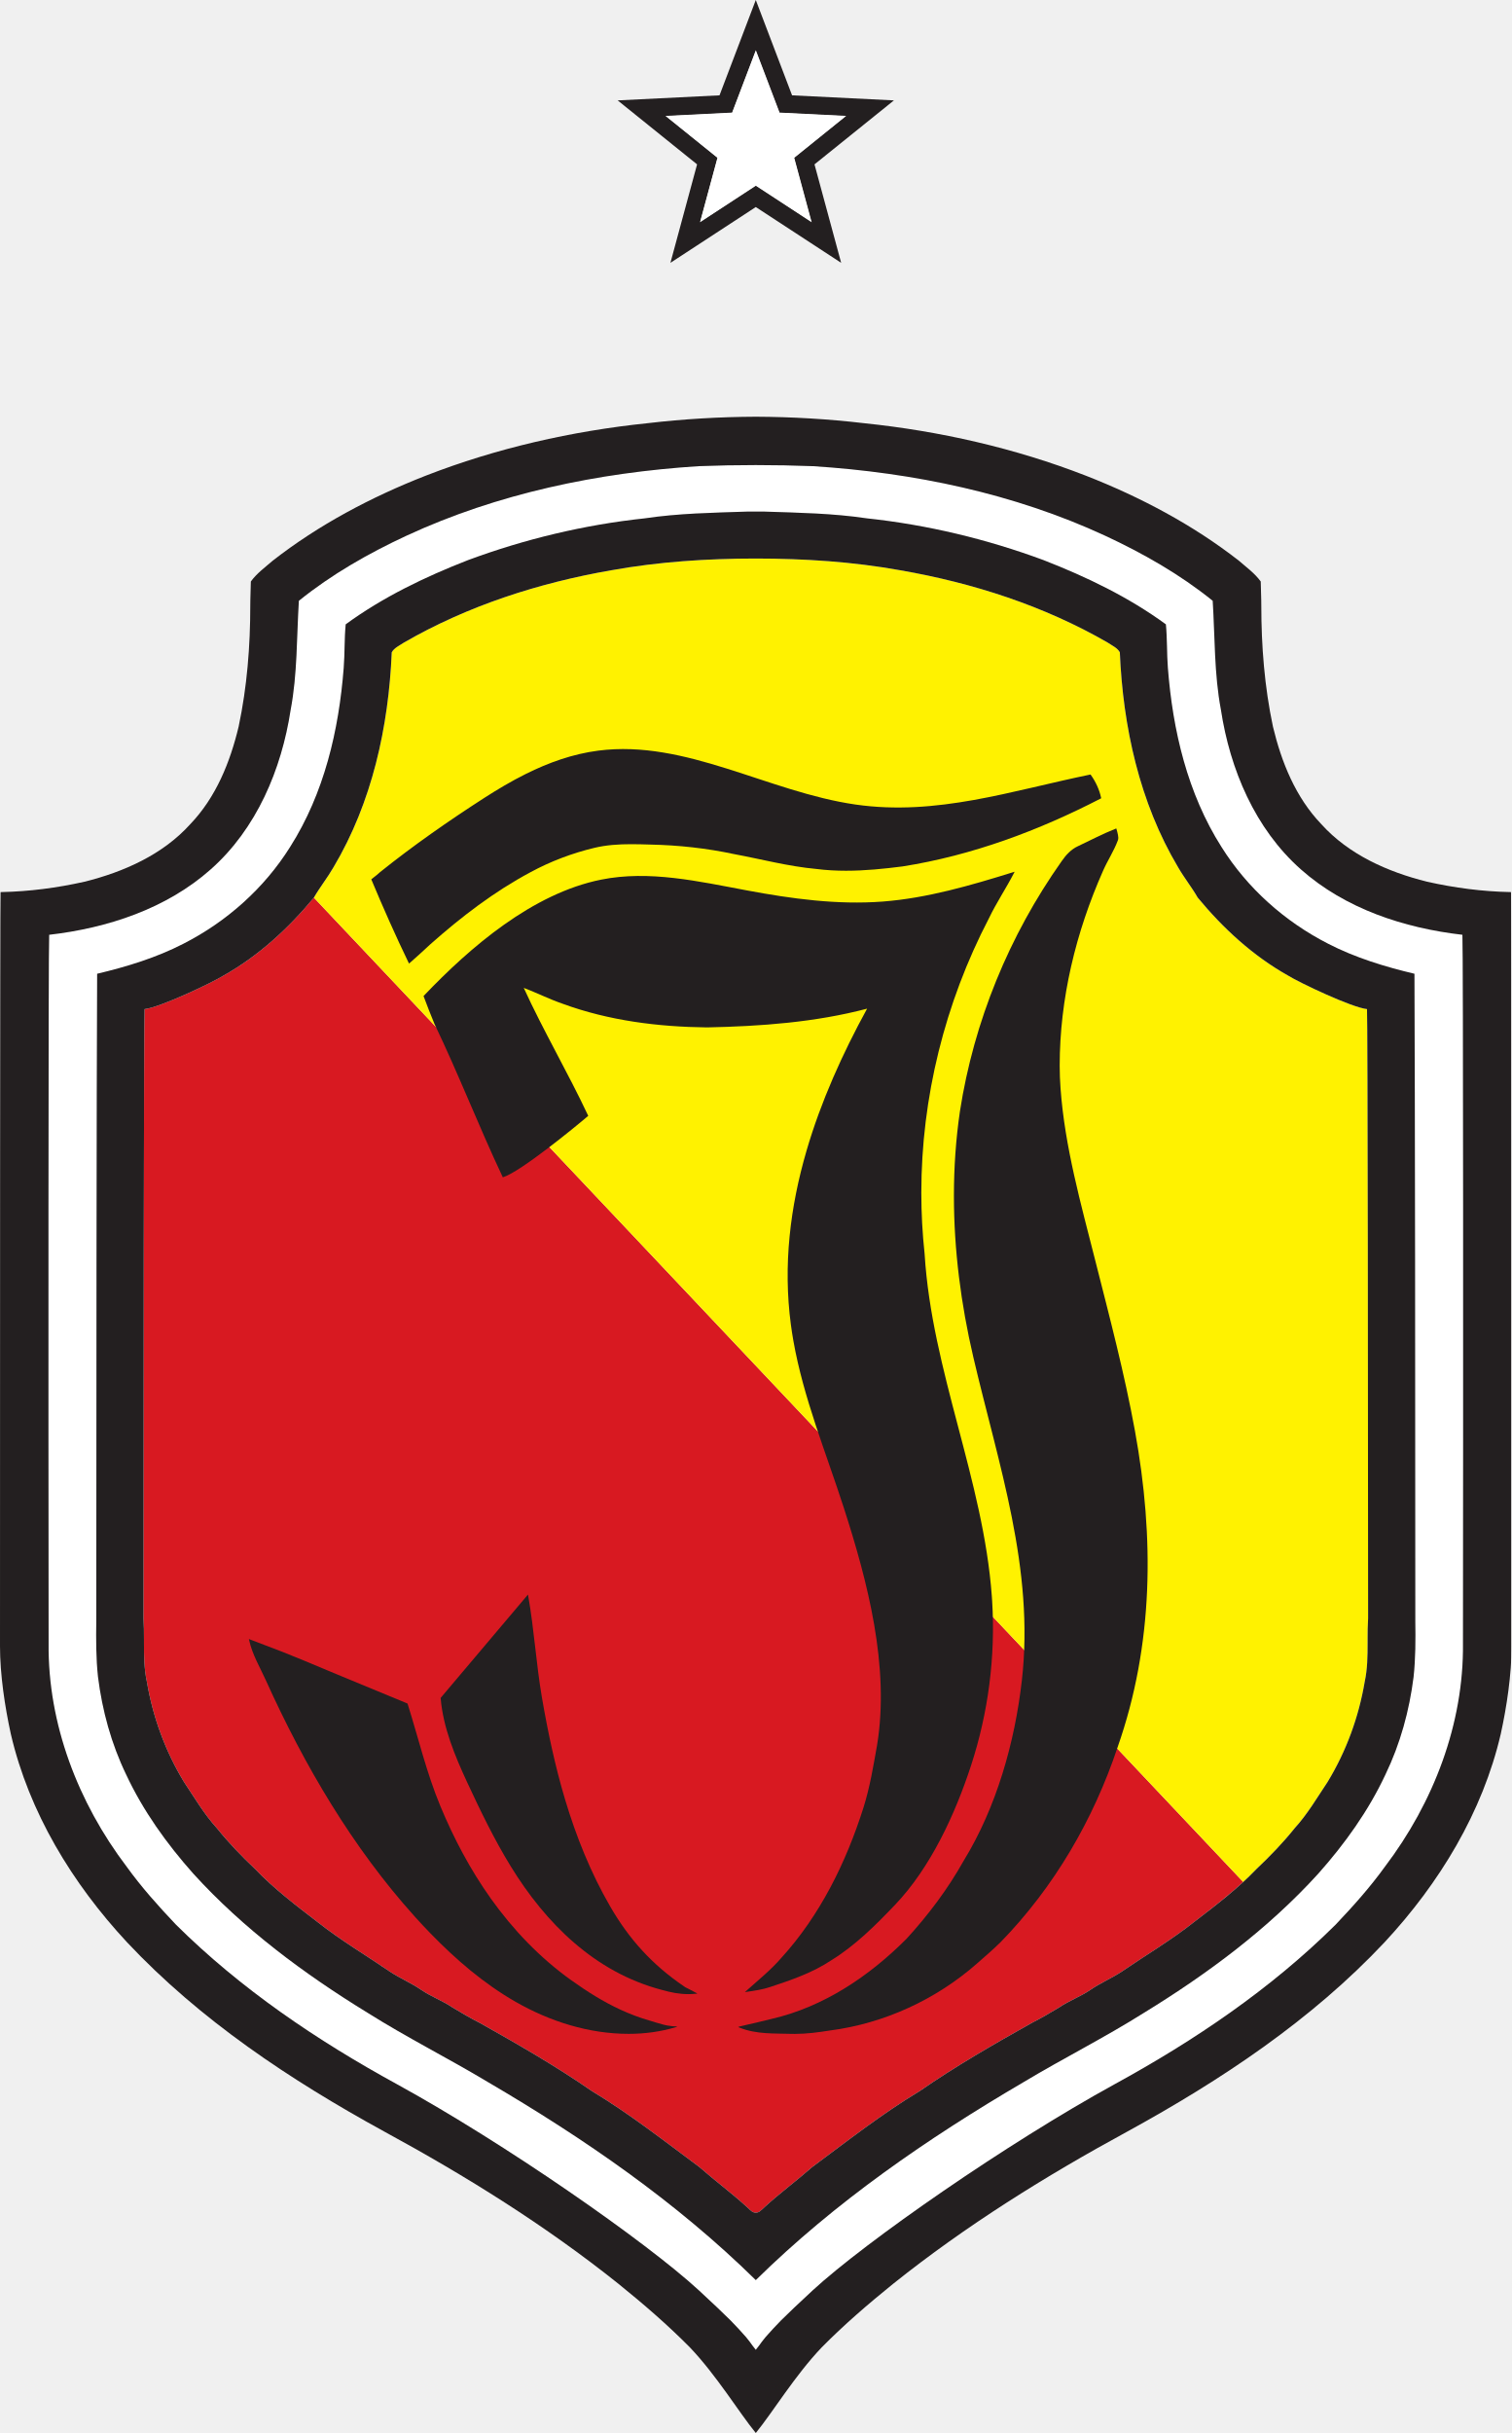
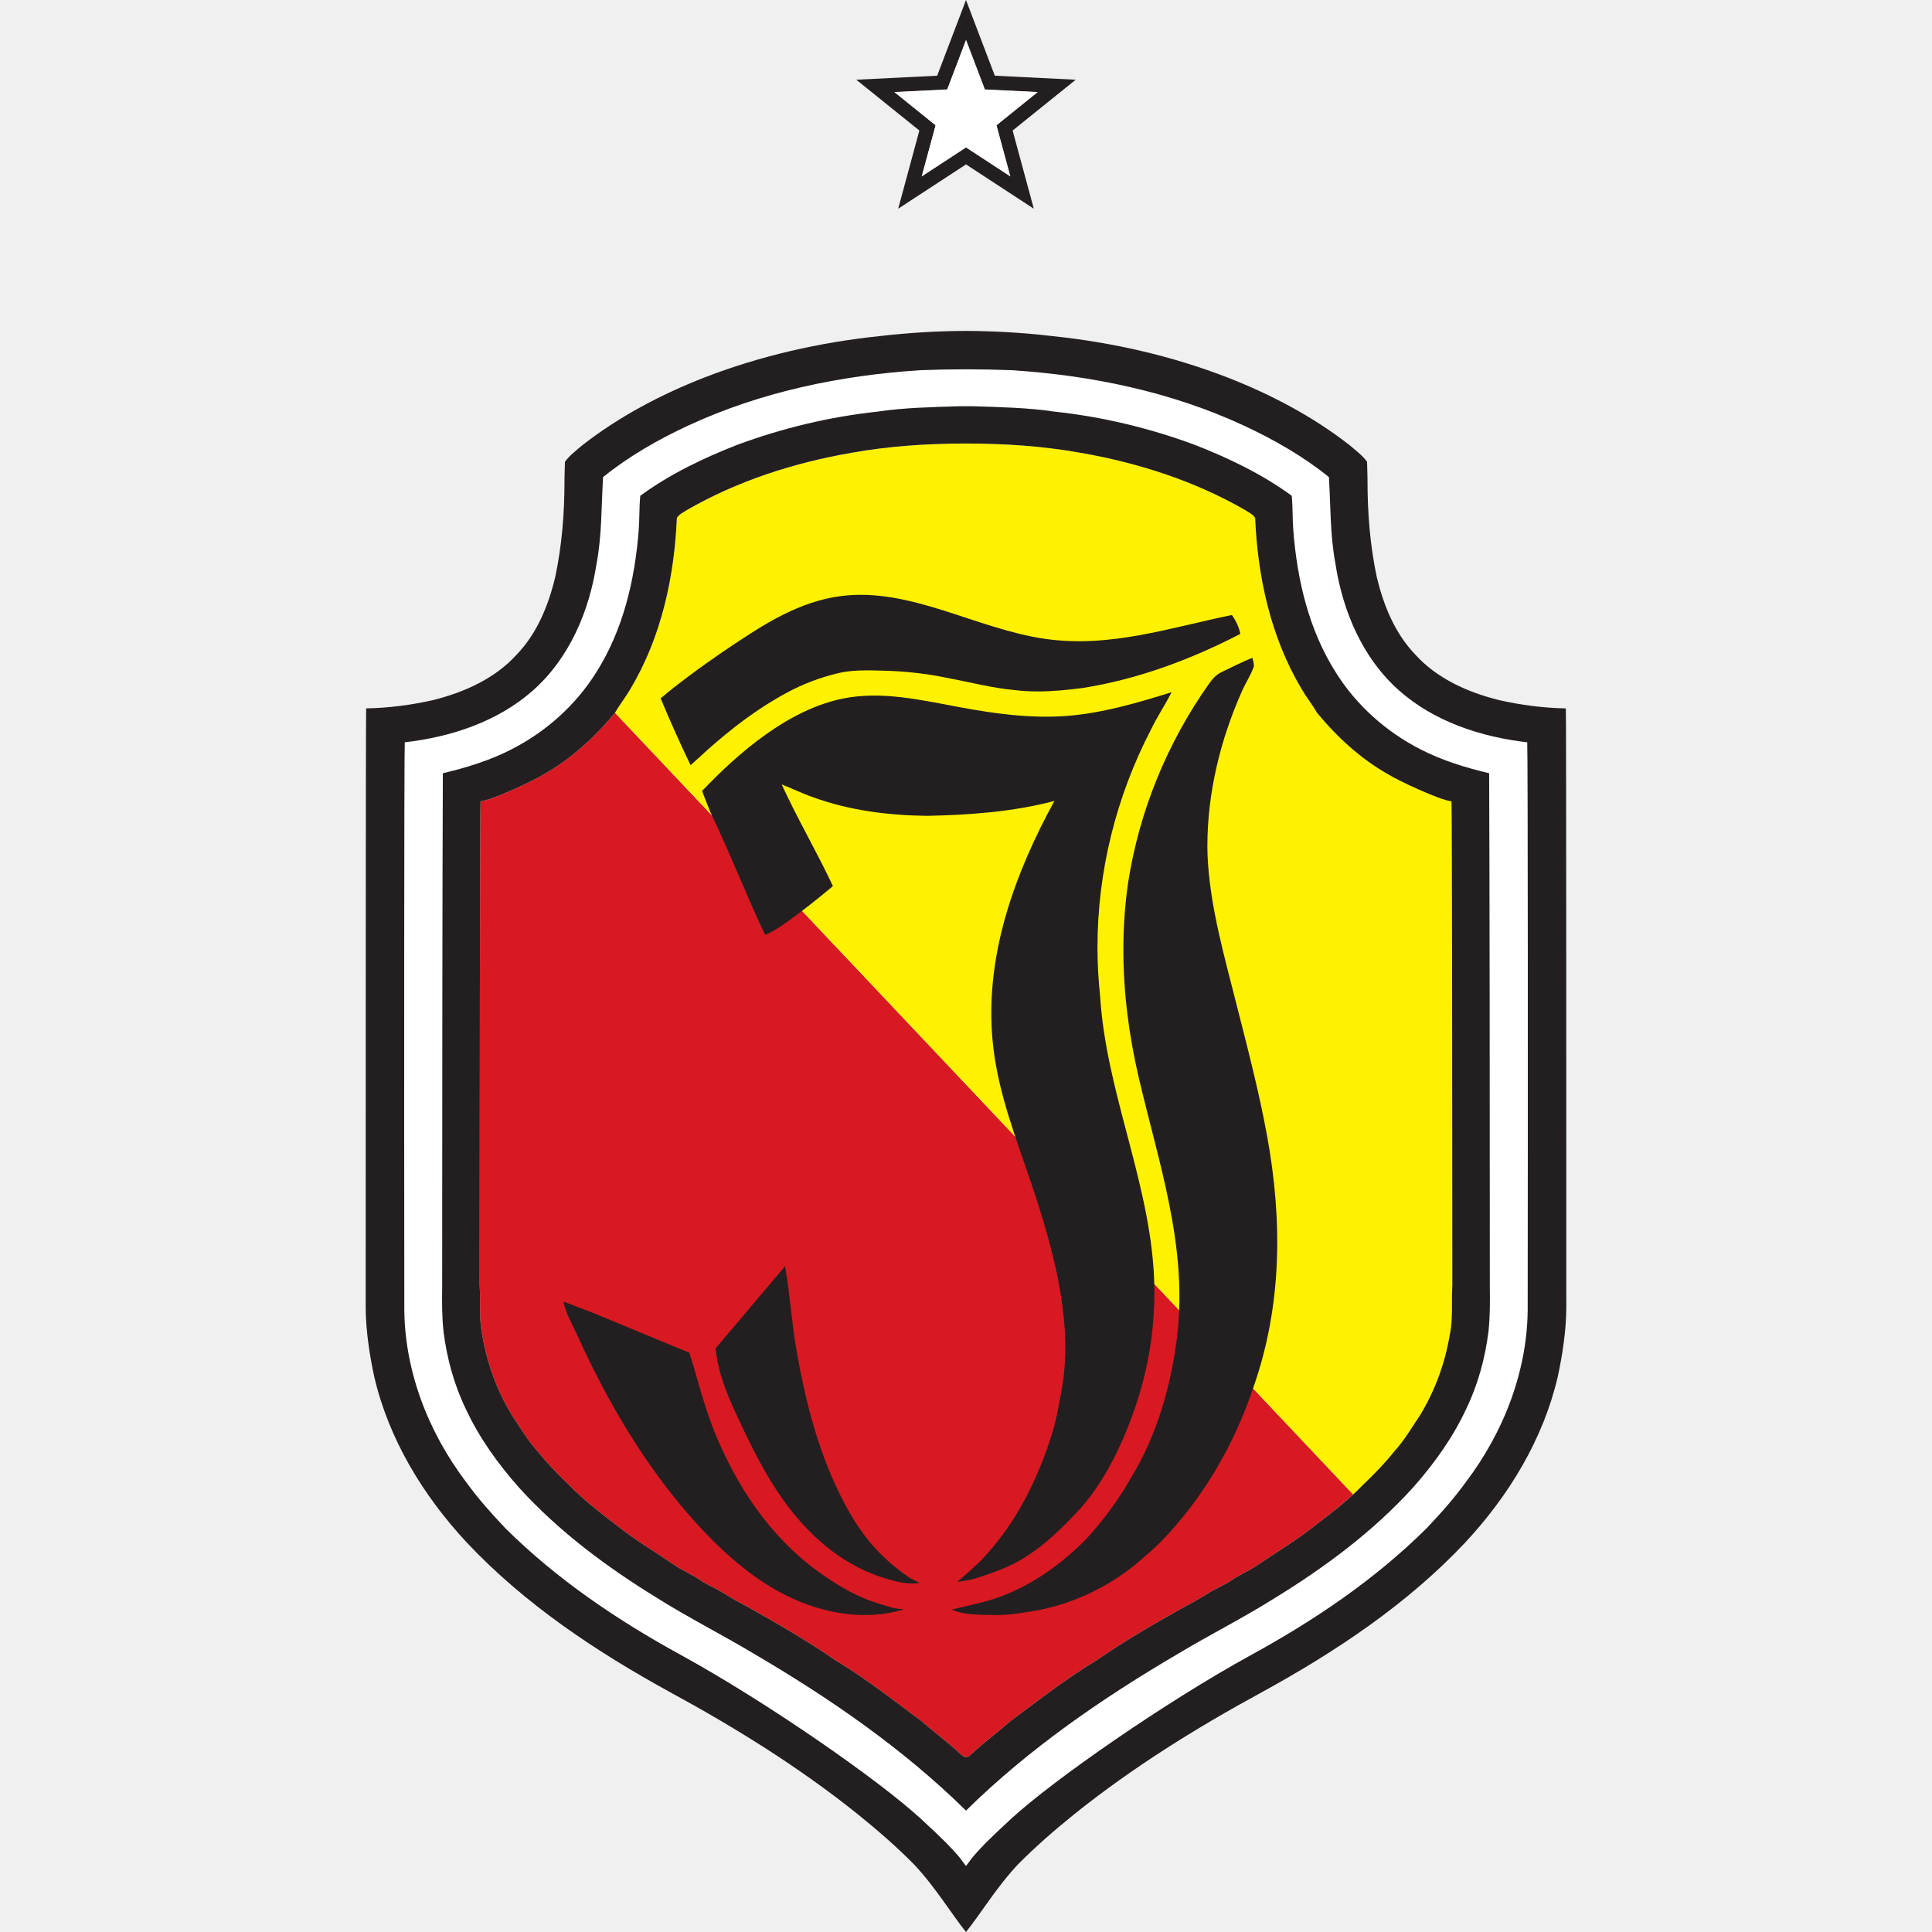
- <svg xmlns="http://www.w3.org/2000/svg" width="435" height="700" viewBox="0 0 435 700" fill="none">
-   <g clip-path="url(#clip0_37_142)">
-     <mask id="mask0_37_142" style="mask-type:luminance" maskUnits="userSpaceOnUse" x="-218" y="-74" width="871" height="871">
-       <path d="M-217.467 -73.771H652.468V796.321H-217.467V-73.771Z" fill="white" />
-     </mask>
-     <g mask="url(#mask0_37_142)">
-       <path d="M406.801 482.435C405.576 492.198 402.963 501.718 398.717 510.512C393.818 521.002 387.039 530.441 379.364 539.074C364.911 554.969 347.518 567.878 329.227 579.092C317.958 586.194 306.037 592.164 294.605 599.021C266.947 615.224 240.35 633.523 217.5 656.007C194.651 633.523 168.054 615.224 140.396 599.021C128.964 592.164 117.043 586.194 105.774 579.092C87.483 567.878 70.09 554.969 55.636 539.074C47.961 530.441 41.183 521.002 36.284 510.512C32.038 501.718 29.425 492.198 28.2 482.435C27.628 477.11 27.628 471.705 27.71 466.378C27.71 407.481 27.798 311.614 27.955 280.162C36.447 278.145 44.939 275.563 52.779 271.529C65.272 265.155 76.051 255.554 83.481 243.693C93.28 228.283 97.526 210.13 98.915 192.137C99.241 187.942 99.078 183.827 99.486 179.631C110.183 171.805 122.268 165.996 134.681 161.155C151.012 155.103 168.16 150.989 185.552 149.133C195.269 147.681 205.068 147.519 214.867 147.196C215.306 147.193 216.402 147.191 217.5 147.191C218.599 147.191 219.695 147.193 220.134 147.196C229.933 147.519 239.732 147.681 249.449 149.133C266.841 150.989 283.989 155.103 300.32 161.155C312.733 165.996 324.818 171.805 335.515 179.631C335.923 183.827 335.76 187.942 336.087 192.137C337.474 210.13 341.72 228.283 351.52 243.693C358.95 255.554 369.729 265.155 382.222 271.529C390.062 275.563 398.553 278.145 407.046 280.162C407.203 311.614 407.291 407.481 407.291 466.378C407.373 471.705 407.373 477.11 406.801 482.435ZM420.85 268.948C404.028 267.011 387.126 261.443 374.387 250.148C361.159 238.449 353.973 221.344 351.36 204.24C349.4 193.912 349.645 183.343 348.992 172.854C339.602 165.269 328.987 159.218 318.045 154.135C291.751 141.952 262.926 135.982 234.02 134.126C228.516 133.913 223.008 133.807 217.5 133.808C211.992 133.807 206.485 133.913 200.981 134.126C172.075 135.982 143.25 141.952 116.956 154.135C106.014 159.218 95.399 165.269 86.009 172.854C85.356 183.343 85.6 193.912 83.641 204.24C81.028 221.344 73.842 238.449 60.614 250.148C47.875 261.443 30.973 267.011 14.151 268.948C13.906 271.771 13.906 407.722 13.988 472.833C13.743 495.989 22.48 518.662 36.444 537.058C40.69 542.947 45.589 548.433 50.652 553.76C69.269 572.235 91.235 587.082 114.262 599.667C145.128 616.611 185.712 644.769 201.226 659.05C205.358 662.875 208.219 665.606 210.266 667.636C211.777 669.186 213.254 670.765 214.674 672.389C215.048 672.817 215.402 673.262 215.736 673.722C216.256 674.442 216.706 675.103 217.5 676.064C218.295 675.103 218.745 674.442 219.265 673.722C219.599 673.262 219.953 672.817 220.327 672.389C221.747 670.765 223.223 669.186 224.735 667.636C226.782 665.606 229.643 662.875 233.775 659.05C249.289 644.769 289.873 616.611 320.739 599.667C343.766 587.082 365.732 572.235 384.349 553.76C389.412 548.433 394.311 542.947 398.557 537.058C412.521 518.662 421.258 495.989 421.013 472.833C421.095 407.722 421.095 271.771 420.85 268.948Z" fill="white" />
-     </g>
-     <mask id="mask1_37_142" style="mask-type:luminance" maskUnits="userSpaceOnUse" x="-218" y="-74" width="871" height="871">
-       <path d="M-217.468 -73.771H652.467V796.321H-217.468V-73.771Z" fill="white" />
-     </mask>
-     <g mask="url(#mask1_37_142)">
-       <path d="M64.391 280.64C61.039 282.741 46.004 289.868 41.604 290.326C41.402 292.434 41.288 412.077 41.288 465.57C41.423 467.617 41.432 469.663 41.433 471.701L41.432 472.64C41.432 476.406 41.464 480.147 42.263 483.848L42.264 483.852L42.265 483.856C43.976 493.999 47.561 503.821 52.938 512.675C55.961 517.198 58.733 521.947 62.389 525.96L62.392 525.964L62.396 525.968C65.819 530.237 69.487 534.022 73.403 537.73L73.406 537.733L73.409 537.737C78.785 543.371 85.146 548.207 91.352 552.967L91.355 552.97C97.955 558.201 105.217 562.477 112.164 567.241C115.083 569.165 118.352 570.536 121.312 572.567C124.14 574.485 127.322 575.615 130.204 577.564C132.734 579.096 135.343 580.627 138.031 581.994L138.034 581.995L138.038 581.998C148.978 588.129 159.922 594.424 170.298 601.608C181.171 608.152 191.137 615.98 201.26 623.483L201.266 623.487L201.272 623.492C205.755 627.438 210.574 630.989 214.91 634.951C215.385 635.387 215.853 635.87 216.346 636.23C216.682 636.473 217.085 636.603 217.499 636.603C217.914 636.603 218.317 636.473 218.652 636.23C219.146 635.87 219.614 635.387 220.088 634.951C224.425 630.989 229.244 627.438 233.727 623.492L233.732 623.487L233.739 623.483C243.861 615.98 253.827 608.152 264.701 601.608C275.077 594.424 286.021 588.129 296.961 581.998L296.964 581.995L296.968 581.994C299.656 580.627 302.265 579.096 304.795 577.564C307.677 575.615 310.859 574.485 313.687 572.567C316.647 570.536 319.916 569.165 322.835 567.241C329.782 562.477 337.045 558.201 343.644 552.97L343.647 552.967C348.44 549.291 353.314 545.558 357.767 541.458L90.321 258.252C83.044 267.058 74.457 274.979 64.391 280.64Z" fill="#D81921" />
-     </g>
-     <mask id="mask2_37_142" style="mask-type:luminance" maskUnits="userSpaceOnUse" x="-218" y="-74" width="871" height="871">
-       <path d="M-217.467 -73.772H652.468V796.321H-217.467V-73.772Z" fill="white" />
-     </mask>
-     <g mask="url(#mask2_37_142)">
-       <path d="M393.396 290.326C388.997 289.868 373.961 282.741 370.609 280.64C360.543 274.979 351.956 267.057 344.679 258.252L344.669 258.24L344.661 258.226C342.957 255.259 340.753 252.516 339.028 249.515L339.027 249.515L339.027 249.513C327.912 230.856 323.171 209.064 322.266 187.68C321.574 186.405 320.082 185.761 318.761 184.872C300.494 174.316 280.019 167.707 259.134 164.079L259.166 163.898L259.132 164.079C245.418 161.6 231.471 160.704 217.501 160.693C203.53 160.704 189.584 161.6 175.869 164.079L175.835 163.898L175.868 164.079C154.982 167.707 134.508 174.316 116.24 184.872C114.919 185.761 113.428 186.405 112.735 187.68C111.83 209.064 107.089 230.856 95.975 249.513L95.973 249.515V249.515C94.248 252.516 92.044 255.259 90.34 258.226L90.332 258.24L90.322 258.252L357.768 541.458C359.08 540.25 360.367 539.019 361.591 537.737L361.594 537.733L361.598 537.73C365.513 534.022 369.181 530.237 372.603 525.968L372.608 525.963L372.611 525.96C376.267 521.947 379.039 517.198 382.062 512.675C387.439 503.821 391.024 493.999 392.735 483.856L392.736 483.851L392.737 483.848C393.536 480.147 393.568 476.406 393.568 472.64L393.567 471.701C393.568 469.662 393.577 467.617 393.712 465.569C393.712 412.077 393.598 292.434 393.396 290.326Z" fill="#FFF200" />
-     </g>
-     <mask id="mask3_37_142" style="mask-type:luminance" maskUnits="userSpaceOnUse" x="-218" y="-74" width="871" height="871">
-       <path d="M-217.468 -73.771H652.467V796.321H-217.468V-73.771Z" fill="white" />
-     </mask>
-     <g mask="url(#mask3_37_142)">
-       <path d="M151.312 222.678C147.184 224.734 143.2 227.097 139.344 229.58C129.057 236.205 118.936 243.253 109.393 250.905C108.754 251.536 108.269 251.856 106.957 252.909L106.849 252.996L106.902 253.123C110.169 260.952 113.927 269.426 117.603 277.014L117.701 277.216L117.883 277.083C120.037 275.162 121.907 273.514 123.86 271.664C132.672 263.845 142.214 256.512 152.647 250.956C158.43 247.816 164.621 245.483 170.975 243.953C174.492 243.098 178.087 242.883 181.691 242.883C183.493 242.883 185.296 242.936 187.095 242.99C195.167 243.151 203.322 244.038 211.235 245.73C219.062 247.18 226.903 249.279 234.933 250.009C237.775 250.37 240.625 250.521 243.474 250.521C248.917 250.521 254.354 249.97 259.721 249.281C279.752 246.131 298.96 238.942 316.773 229.737L316.899 229.672L316.87 229.536C316.375 227.168 315.303 224.886 313.901 222.931L313.83 222.833L313.71 222.857C291.195 227.478 269.555 234.842 246.182 231.473C221.062 227.853 197.389 212.735 172.214 215.961C164.842 216.906 157.895 219.4 151.312 222.678Z" fill="#231F20" />
-     </g>
-     <mask id="mask4_37_142" style="mask-type:luminance" maskUnits="userSpaceOnUse" x="-218" y="-74" width="871" height="871">
-       <path d="M-217.468 -73.772H652.467V796.321H-217.468V-73.772Z" fill="white" />
-     </mask>
-     <g mask="url(#mask4_37_142)">
-       <path d="M310.239 243.446C308.234 244.355 306.743 245.997 305.51 247.785C290.389 269.186 280.252 293.902 276.246 319.749C275.068 327.812 274.516 335.94 274.516 344.073C274.516 359.649 276.543 375.24 280.087 390.411C287.313 421.352 297.752 451.315 294.064 483.518C292.023 501.338 286.781 519.91 277.329 535.353C272.765 543.487 267.14 550.979 260.862 557.827C250.183 568.54 237.065 577.392 222.087 580.85C219.085 581.572 217.855 581.906 212.831 583.036L212.412 583.208L212.833 583.378C217.702 585.335 222.872 585.004 227.924 585.167C228.198 585.172 228.471 585.175 228.744 585.175C232.152 585.175 235.489 584.72 238.817 584.197C254.451 582.173 269.343 575.301 281.128 564.949C283.414 562.934 285.784 560.915 287.915 558.808C303.371 542.972 314.654 523.504 321.602 502.744C332.002 473.154 332.203 442.401 326.627 411.751C323.616 395.2 319.31 378.919 315.178 362.616C311.077 346.435 306.422 329.92 305.204 313.223C305.04 311.028 304.957 308.827 304.954 306.626C304.954 287.372 309.602 268.194 317.432 250.545C318.728 247.578 320.526 244.914 321.681 241.82C321.784 241.554 321.825 241.287 321.825 241.026C321.82 240.159 321.246 238.352 321.246 238.352L321.028 238.438C317.341 239.896 313.826 241.754 310.239 243.446Z" fill="#231F20" />
-     </g>
-     <mask id="mask5_37_142" style="mask-type:luminance" maskUnits="userSpaceOnUse" x="-218" y="-74" width="871" height="871">
-       <path d="M-217.467 -73.772H652.468V796.321H-217.467V-73.772Z" fill="white" />
-     </mask>
-     <g mask="url(#mask5_37_142)">
-       <path d="M232.099 331.082C227.38 347.254 225.324 364.041 227.593 381.08C227.801 382.643 228.042 384.2 228.315 385.752C231.215 402.198 237.651 417.792 242.793 433.694C249.694 455.034 256.1 479.587 252.403 502.091C251.342 508.062 250.362 514.105 248.49 520.059C243.515 535.773 236.012 551.078 224.765 563.4C221.839 566.773 218.252 569.673 214.819 572.743L214.361 573.152L214.971 573.062C217.175 572.74 219.471 572.417 221.618 571.685C227.741 569.667 233.879 567.566 239.219 563.996C246.182 559.705 251.988 553.886 257.55 548.065C267.83 537.309 274.906 521.855 279.448 507.946C284.414 492.739 286.503 476.613 285.52 460.661C285.491 460.182 285.459 459.704 285.423 459.226C282.973 425.741 268.177 394.469 266.088 360.832L266.083 360.745C265.45 354.901 265.134 349.028 265.135 343.15C265.135 315.83 271.911 288.536 284.603 264.185C286.717 259.763 289.492 255.65 291.786 251.2L291.988 250.808L291.563 250.94C279.423 254.72 266.762 258.423 254.019 259.388C240.938 260.379 227.812 258.583 214.981 256.187C201.084 253.593 186.82 250.289 172.963 253.087C153.273 257.061 135.378 272.419 121.964 286.491L121.886 286.574L121.925 286.68C122.906 289.345 123.968 292.01 125.034 294.603C131.971 309.036 137.769 324.043 144.631 338.573L144.702 338.722L144.859 338.671C149.912 337.027 165.491 324.282 169.175 321.127L169.282 321.036L169.222 320.91C163.405 308.534 156.399 296.641 150.722 284.22C154.47 285.646 158.099 287.48 161.969 288.808C175.223 293.657 189.37 295.434 203.434 295.596C218.897 295.275 234.527 294.154 249.533 290.201C242.422 303.192 236.236 316.901 232.099 331.082Z" fill="#231F20" />
-     </g>
-     <mask id="mask6_37_142" style="mask-type:luminance" maskUnits="userSpaceOnUse" x="-218" y="-74" width="871" height="871">
-       <path d="M-217.468 -73.771H652.467V796.322H-217.468V-73.771Z" fill="white" />
-     </mask>
-     <g mask="url(#mask6_37_142)">
-       <path d="M197.438 571.868C197.186 571.748 197.303 571.81 196.749 571.431C187.674 565.241 181.078 557.975 175.6 548.511C169.998 538.834 165.808 528.403 162.613 517.726C159.733 508.095 157.648 498.25 155.948 488.354C154.282 478.653 153.727 468.84 152.007 459.166L151.937 458.774L151.679 459.079L139.267 473.764L137.716 475.6L126.856 488.449L126.807 488.507L126.813 488.583C127.515 497.019 130.914 505.202 134.454 512.818C138.275 521.039 142.227 529.222 146.98 536.964C157.036 553.343 171.176 567.438 190.399 572.495C193.057 573.263 195.521 573.73 198.068 573.73C198.738 573.73 199.414 573.698 200.101 573.63L200.706 573.571L200.172 573.284C198.292 572.275 197.696 571.99 197.438 571.868Z" fill="#231F20" />
-     </g>
-     <mask id="mask7_37_142" style="mask-type:luminance" maskUnits="userSpaceOnUse" x="-218" y="-74" width="871" height="871">
-       <path d="M-217.467 -73.771H652.468V796.321H-217.467V-73.771Z" fill="white" />
-     </mask>
-     <g mask="url(#mask7_37_142)">
-       <path d="M393.567 472.64C393.567 476.406 393.536 480.147 392.737 483.848L392.736 483.852L392.735 483.856C391.023 493.999 387.439 503.821 382.062 512.675C379.039 517.199 376.267 521.948 372.611 525.96L372.607 525.964L372.603 525.969C369.18 530.237 365.513 534.022 361.597 537.731L361.594 537.734L361.591 537.737C356.215 543.371 349.854 548.207 343.647 552.968L343.645 552.97C337.045 558.202 329.782 562.477 322.836 567.241C319.917 569.165 316.648 570.536 313.688 572.567C310.859 574.485 307.678 575.615 304.796 577.564H304.796C302.266 579.096 299.657 580.627 296.969 581.994L296.965 581.996L296.962 581.998C286.022 588.129 275.078 594.424 264.702 601.608C253.828 608.152 243.862 615.981 233.739 623.483L233.733 623.487L233.727 623.493C229.245 627.438 224.426 630.989 220.089 634.951C219.615 635.387 219.147 635.87 218.653 636.23C218.318 636.473 217.914 636.604 217.5 636.604C217.086 636.604 216.682 636.473 216.347 636.23C215.854 635.87 215.386 635.387 214.911 634.951C210.574 630.989 205.756 627.438 201.273 623.493L201.267 623.487L201.261 623.483C191.138 615.981 181.172 608.152 170.299 601.608C159.922 594.424 148.979 588.129 138.039 581.998L138.035 581.996L138.032 581.994C135.343 580.627 132.734 579.096 130.205 577.564C127.323 575.615 124.141 574.485 121.313 572.567C118.353 570.536 115.084 569.165 112.165 567.241C105.218 562.477 97.955 558.202 91.356 552.97L91.353 552.968C85.147 548.207 78.785 543.371 73.41 537.737L73.407 537.734L73.403 537.731C69.487 534.022 65.82 530.237 62.397 525.969L62.393 525.964L62.39 525.96C58.734 521.948 55.962 517.199 52.938 512.675C47.562 503.821 43.977 493.999 42.266 483.856L42.265 483.852L42.264 483.848C41.465 480.147 41.433 476.406 41.433 472.64L41.433 471.701C41.433 469.663 41.424 467.618 41.289 465.569C41.289 412.077 41.403 292.435 41.605 290.327C46.004 289.869 61.04 282.741 64.392 280.64C74.458 274.979 83.046 267.058 90.322 258.252L90.332 258.24L90.34 258.227C92.044 255.259 94.248 252.516 95.973 249.516L95.973 249.515L95.974 249.513C107.089 230.856 111.83 209.064 112.735 187.681C113.427 186.405 114.919 185.761 116.24 184.872C134.507 174.317 154.981 167.707 175.867 164.08L175.835 163.898L175.869 164.079C189.583 161.6 203.53 160.704 217.5 160.693C231.471 160.704 245.417 161.6 259.132 164.079L259.166 163.898L259.133 164.08C280.019 167.707 300.493 174.317 318.761 184.872C320.082 185.761 321.573 186.405 322.265 187.681C323.171 209.064 327.912 230.856 339.026 249.513L339.027 249.515L339.028 249.516C340.753 252.516 342.957 255.259 344.661 258.227L344.669 258.24L344.679 258.252C351.955 267.058 360.542 274.979 370.609 280.64C373.96 282.741 388.996 289.869 393.396 290.327C393.598 292.435 393.712 412.077 393.712 465.569C393.576 467.618 393.567 469.663 393.567 471.701L393.567 472.64ZM407.046 280.162C398.553 278.145 390.061 275.563 382.222 271.529C369.729 265.155 358.95 255.554 351.52 243.693C341.72 228.283 337.474 210.129 336.086 192.137C335.76 187.942 335.922 183.827 335.514 179.63C324.818 171.805 312.732 165.995 300.32 161.155C283.989 155.103 266.841 150.988 249.449 149.132C239.732 147.681 229.933 147.519 220.134 147.196C219.695 147.193 218.598 147.191 217.5 147.191C216.402 147.191 215.306 147.193 214.866 147.196C205.068 147.519 195.269 147.681 185.552 149.132C168.159 150.988 151.012 155.103 134.68 161.155C122.268 165.995 110.183 171.805 99.486 179.63C99.078 183.827 99.241 187.942 98.914 192.137C97.526 210.129 93.28 228.283 83.481 243.693C76.05 255.554 65.271 265.155 52.779 271.529C44.939 275.563 36.447 278.145 27.955 280.162C27.797 311.614 27.709 407.48 27.709 466.378C27.628 471.704 27.628 477.11 28.2 482.434C29.425 492.197 32.038 501.718 36.284 510.512C41.183 521.001 47.961 530.441 55.636 539.074C70.089 554.969 87.483 567.878 105.774 579.092C117.043 586.193 128.964 592.164 140.395 599.021C168.054 615.224 194.651 633.523 217.5 656.007C240.35 633.523 266.947 615.224 294.605 599.021C306.036 592.164 317.958 586.193 329.227 579.092C347.518 567.878 364.911 554.969 379.364 539.074C387.039 530.441 393.817 521.001 398.717 510.512C402.963 501.718 405.576 492.197 406.801 482.434C407.372 477.11 407.372 471.704 407.291 466.378C407.291 407.48 407.203 311.614 407.046 280.162Z" fill="#231F20" />
-     </g>
-     <mask id="mask8_37_142" style="mask-type:luminance" maskUnits="userSpaceOnUse" x="-218" y="-74" width="871" height="871">
-       <path d="M-217.467 -73.771H652.468V796.321H-217.467V-73.771Z" fill="white" />
-     </mask>
-     <g mask="url(#mask8_37_142)">
-       <path d="M421.013 472.833C421.258 495.989 412.521 518.662 398.557 537.058C394.311 542.946 389.412 548.433 384.349 553.759C365.732 572.235 343.766 587.082 320.739 599.667C289.873 616.611 249.289 644.769 233.775 659.05C229.642 662.875 226.782 665.606 224.735 667.636C223.223 669.186 221.746 670.765 220.327 672.389C219.953 672.817 219.599 673.262 219.265 673.722C218.745 674.441 218.295 675.103 217.5 676.064C216.706 675.103 216.255 674.441 215.736 673.722C215.402 673.262 215.048 672.817 214.673 672.389C213.254 670.765 211.777 669.186 210.266 667.636C208.219 665.606 205.358 662.875 201.226 659.05C185.712 644.769 145.128 616.611 114.262 599.667C91.234 587.082 69.269 572.235 50.652 553.759C45.589 548.433 40.69 542.946 36.443 537.058C22.48 518.662 13.742 495.989 13.988 472.833C13.906 407.722 13.906 271.771 14.151 268.947C30.972 267.011 47.875 261.443 60.614 250.148C73.842 238.449 81.028 221.344 83.641 204.24C85.6 193.912 85.356 183.343 86.008 172.854C95.399 165.269 106.014 159.218 116.956 154.135C143.25 141.952 172.075 135.982 200.981 134.126C206.489 133.914 211.996 133.806 217.5 133.808C223.008 133.807 228.516 133.913 234.02 134.126C262.926 135.982 291.751 141.952 318.045 154.135C328.986 159.218 339.602 165.269 348.992 172.854C349.645 183.343 349.4 193.912 351.36 204.24C353.973 221.344 361.159 238.449 374.387 250.148C387.126 261.443 404.028 267.011 420.85 268.947C421.095 271.771 421.095 407.722 421.013 472.833ZM434.837 256.833L434.825 256.663L434.654 256.66C426.585 256.499 418.596 255.452 410.687 253.68C399.358 250.862 388.127 245.871 380.243 237.116L380.241 237.114L380.239 237.112C372.842 229.402 368.768 219.269 366.322 209.039C363.898 197.605 362.974 185.871 362.974 174.193C362.974 173.693 362.979 172.693 362.812 167.334L362.805 167.293L362.78 167.259C361.041 164.888 358.659 163.187 356.546 161.339L356.543 161.336L356.539 161.332C343.293 150.992 328.17 142.995 312.478 136.858C292.129 128.945 270.475 124.02 248.658 121.76H248.657L248.655 121.759C238.338 120.549 227.925 119.94 217.5 119.895C207.075 119.94 196.663 120.549 186.345 121.759L186.344 121.76H186.343C164.526 124.02 142.871 128.945 122.522 136.858C106.83 142.995 91.708 150.992 78.462 161.332L78.457 161.336L78.454 161.339C76.341 163.187 73.959 164.888 72.221 167.259L72.196 167.293L72.189 167.334C72.022 172.693 72.027 173.693 72.027 174.193C72.027 185.871 71.103 197.605 68.679 209.039C66.233 219.269 62.159 229.402 54.762 237.112L54.759 237.114L54.758 237.116C46.874 245.871 35.642 250.862 24.314 253.68C16.405 255.452 8.416 256.499 0.347 256.66L0.175 256.663L0.164 256.833C0.017 259.06 0.001 405.06 0.001 473.641C0.001 481.728 1.391 491.017 3.108 498.852C8.344 521.404 20.773 541.843 36.55 558.806C57.557 581.177 83.541 598.452 110.497 613.223C134.089 626.047 157.026 640.323 178 657.096C185.181 662.901 192.116 668.866 198.559 675.394C206.213 683.428 212.623 694.01 217.5 699.999C222.378 694.01 228.788 683.428 236.442 675.394C242.885 668.866 249.82 662.901 257.001 657.096C277.975 640.323 300.911 626.047 324.504 613.223C351.46 598.452 377.444 581.177 398.451 558.806C414.227 541.843 426.657 521.404 431.893 498.852C433.61 491.017 435 481.728 435 473.641C435 405.06 434.984 259.06 434.837 256.833Z" fill="#231F20" />
-     </g>
-     <mask id="mask9_37_142" style="mask-type:luminance" maskUnits="userSpaceOnUse" x="-218" y="-74" width="871" height="871">
-       <path d="M-217.467 -73.771H652.467V796.322H-217.467V-73.771Z" fill="white" />
-     </mask>
-     <g mask="url(#mask9_37_142)">
-       <path d="M192.169 582.779C192.057 582.759 191.949 582.744 191.836 582.722C191.535 582.663 191.244 582.598 190.961 582.525C189.419 582.145 187.864 581.6 186.937 581.339C184.082 580.535 181.306 579.467 178.615 578.232C173.606 575.934 168.856 572.925 164.381 569.726C155.362 563.278 147.614 555.173 141.219 546.189C135.36 537.957 130.615 528.987 126.746 519.687C122.731 510.037 120.433 500.121 117.301 490.219L117.279 490.127L117.191 490.091C79.307 474.521 89.833 478.472 71.948 471.693L71.626 471.571L71.699 471.904C72.607 476.059 74.821 479.7 76.528 483.479C87.512 507.799 101.435 531.557 119.425 551.493C120.886 553.112 122.375 554.705 123.894 556.269C131.197 563.795 139.242 570.713 148.372 575.939C158.236 581.585 169.441 585.16 180.907 585.16C185.528 585.16 190.139 584.547 194.616 583.2C194.616 583.2 194.773 583.137 194.903 583.047C193.987 583.025 193.073 582.935 192.169 582.779Z" fill="#231F20" />
-     </g>
-     <mask id="mask10_37_142" style="mask-type:luminance" maskUnits="userSpaceOnUse" x="-218" y="-74" width="871" height="871">
-       <path d="M-217.467 -73.772H652.468V796.321H-217.467V-73.772Z" fill="white" />
-     </mask>
-     <g mask="url(#mask10_37_142)">
-       <path d="M217.499 53.329L233.438 63.745L228.46 45.364L243.289 33.42L224.274 32.479L217.499 14.681L210.727 32.479L191.711 33.42L206.539 45.364L201.56 63.745L217.499 53.329ZM242.068 75.62L217.499 59.568L192.933 75.62L200.605 47.292L177.749 28.885L207.059 27.429L217.499 0L227.941 27.429L257.251 28.885L234.394 47.292L242.068 75.62Z" fill="#231F20" />
-     </g>
-     <mask id="mask11_37_142" style="mask-type:luminance" maskUnits="userSpaceOnUse" x="-68" y="-34" width="571" height="570">
-       <path d="M-67.161 -33.893H502.163V535.998H-67.161V-33.893Z" fill="white" />
-     </mask>
-     <g mask="url(#mask11_37_142)">
-       <path d="M201.444 63.944L206.464 45.398L191.513 33.348L210.685 32.395L217.514 14.438L224.344 32.395L243.515 33.348L228.565 45.398L233.584 63.944L217.514 53.435L201.444 63.944Z" fill="white" />
-     </g>
+ <svg xmlns="http://www.w3.org/2000/svg" width="700" height="700" viewBox="0 0 700 700" fill="none">
+   <g clip-path="url(#clip0_85_47)">
+     <path d="M539.301 482.436C538.076 492.199 535.463 501.719 531.217 510.513C526.318 521.003 519.539 530.442 511.864 539.075C497.411 554.97 480.018 567.879 461.727 579.093C450.458 586.195 438.537 592.165 427.105 599.022C399.447 615.225 372.85 633.524 350 656.008C327.151 633.524 300.553 615.225 272.895 599.022C261.463 592.165 249.542 586.195 238.273 579.093C219.982 567.879 202.589 554.97 188.135 539.075C180.46 530.442 173.682 521.003 168.783 510.513C164.537 501.719 161.924 492.199 160.699 482.436C160.127 477.111 160.127 471.706 160.209 466.379C160.209 407.482 160.297 311.614 160.454 280.162C168.947 278.145 177.439 275.563 185.278 271.529C197.771 265.155 208.55 255.554 215.981 243.693C225.78 228.283 230.026 210.13 231.414 192.137C231.74 187.942 231.577 183.827 231.985 179.631C242.682 171.805 254.767 165.996 267.18 161.155C283.511 155.103 300.66 150.989 318.052 149.133C327.769 147.681 337.568 147.519 347.367 147.196C347.806 147.193 348.902 147.191 350 147.191C351.099 147.191 352.195 147.193 352.634 147.196C362.433 147.519 372.232 147.681 381.949 149.133C399.341 150.989 416.489 155.103 432.82 161.155C445.233 165.996 457.318 171.805 468.015 179.631C468.423 183.827 468.26 187.942 468.587 192.137C469.974 210.13 474.22 228.283 484.02 243.693C491.45 255.554 502.229 265.155 514.722 271.529C522.562 275.563 531.053 278.145 539.546 280.162C539.703 311.614 539.791 407.482 539.791 466.379C539.873 471.706 539.873 477.111 539.301 482.436ZM553.35 268.948C536.528 267.011 519.626 261.443 506.887 250.148C493.659 238.449 486.473 221.344 483.86 204.24C481.9 193.912 482.145 183.343 481.492 172.854C472.102 165.269 461.487 159.218 450.545 154.135C424.251 141.952 395.426 135.982 366.52 134.126C361.016 133.913 355.508 133.807 350 133.808C344.492 133.807 338.985 133.913 333.481 134.126C304.574 135.982 275.749 141.952 249.455 154.135C238.513 159.218 227.899 165.269 218.508 172.854C217.855 183.343 218.1 193.912 216.14 204.24C213.528 221.344 206.341 238.449 193.113 250.148C180.374 261.443 163.472 267.011 146.65 268.948C146.405 271.771 146.405 407.722 146.487 472.834C146.242 495.99 154.979 518.663 168.943 537.059C173.189 542.948 178.088 548.434 183.151 553.761C201.769 572.236 223.734 587.083 246.761 599.668C277.627 616.612 318.211 644.77 333.725 659.051C337.857 662.876 340.718 665.607 342.765 667.637C344.276 669.187 345.753 670.766 347.173 672.39C347.547 672.818 347.901 673.263 348.235 673.723C348.755 674.443 349.205 675.104 349.999 676.065C350.794 675.104 351.244 674.443 351.764 673.723C352.098 673.263 352.452 672.818 352.826 672.39C354.246 670.766 355.722 669.187 357.234 667.637C359.281 665.607 362.142 662.876 366.274 659.051C381.788 644.77 422.373 616.612 453.239 599.668C476.266 587.083 498.232 572.236 516.849 553.761C521.912 548.434 526.811 542.948 531.057 537.059C545.021 518.663 553.758 495.99 553.513 472.834C553.595 407.723 553.595 271.771 553.35 268.948Z" fill="white" />
+     <path d="M196.89 280.64C193.539 282.741 178.503 289.868 174.104 290.326C173.901 292.434 173.787 412.078 173.787 465.571C173.923 467.618 173.932 469.664 173.932 471.702L173.932 472.641C173.931 476.407 173.963 480.148 174.762 483.849L174.763 483.853L174.764 483.857C176.475 494 180.06 503.822 185.437 512.676C188.46 517.199 191.232 521.948 194.888 525.961L194.891 525.965L194.895 525.969C198.318 530.238 201.986 534.023 205.902 537.731L205.905 537.734L205.908 537.738C211.284 543.372 217.645 548.208 223.852 552.968L223.854 552.971C230.454 558.202 237.716 562.478 244.663 567.242C247.582 569.166 250.851 570.537 253.811 572.568C256.639 574.486 259.821 575.616 262.703 577.565C265.233 579.097 267.842 580.628 270.53 581.995L270.533 581.996L270.537 581.999C281.477 588.13 292.421 594.425 302.797 601.609C313.67 608.153 323.636 615.981 333.759 623.484L333.765 623.488L333.771 623.493C338.254 627.439 343.073 630.99 347.409 634.952C347.884 635.388 348.352 635.871 348.845 636.231C349.181 636.474 349.584 636.604 349.998 636.604C350.413 636.604 350.816 636.474 351.151 636.231C351.645 635.871 352.113 635.388 352.587 634.952C356.924 630.99 361.743 627.439 366.226 623.493L366.231 623.488L366.238 623.484C376.36 615.981 386.326 608.153 397.2 601.609C407.576 594.425 418.52 588.13 429.46 581.999L429.463 581.996L429.467 581.995C432.155 580.628 434.764 579.097 437.294 577.565C440.176 575.616 443.358 574.486 446.186 572.568C449.146 570.537 452.415 569.166 455.334 567.242C462.281 562.478 469.544 558.202 476.143 552.971L476.146 552.968C480.939 549.292 485.813 545.559 490.266 541.459L222.82 258.252C215.544 267.058 206.957 274.979 196.89 280.64Z" fill="#D81921" />
+     <path d="M525.896 290.326C521.497 289.868 506.461 282.741 503.109 280.64C493.043 274.979 484.456 267.057 477.179 258.252L477.169 258.24L477.161 258.226C475.457 255.259 473.253 252.516 471.528 249.515H471.527V249.513C460.412 230.856 455.671 209.064 454.766 187.68C454.074 186.405 452.582 185.761 451.261 184.872C432.994 174.316 412.519 167.707 391.634 164.079L391.666 163.898L391.632 164.079C377.918 161.6 363.971 160.704 350 160.693C336.029 160.704 322.083 161.6 308.368 164.079L308.334 163.898L308.367 164.079C287.481 167.707 267.007 174.316 248.739 184.872C247.418 185.761 245.927 186.405 245.234 187.68C244.329 209.064 239.588 230.856 228.474 249.513L228.473 249.515C226.747 252.516 224.543 255.259 222.839 258.226L222.831 258.24L222.822 258.252L490.268 541.459C491.58 540.251 492.867 539.02 494.091 537.738L494.094 537.734L494.098 537.731C498.013 534.023 501.681 530.238 505.103 525.969L505.108 525.964L505.111 525.961C508.767 521.948 511.539 517.199 514.562 512.676C519.939 503.822 523.524 494 525.235 483.857L525.236 483.852L525.237 483.849C526.036 480.148 526.068 476.407 526.068 472.641L526.067 471.702C526.068 469.663 526.077 467.618 526.212 465.57C526.212 412.078 526.098 292.434 525.896 290.326Z" fill="#FFF200" />
+     <path d="M283.811 222.678C279.683 224.734 275.699 227.097 271.843 229.58C261.556 236.205 251.435 243.253 241.892 250.905C241.253 251.536 240.768 251.856 239.456 252.909L239.348 252.996L239.401 253.123C242.668 260.952 246.426 269.426 250.102 277.014L250.2 277.216L250.382 277.083C252.536 275.162 254.406 273.514 256.359 271.664C265.171 263.845 274.713 256.512 285.147 250.956C290.93 247.816 297.12 245.483 303.474 243.953C306.991 243.098 310.586 242.883 314.19 242.883C315.992 242.883 317.796 242.936 319.595 242.99C327.667 243.151 335.821 244.038 343.734 245.73C351.561 247.18 359.402 249.279 367.432 250.009C370.274 250.37 373.125 250.521 375.974 250.521C381.417 250.521 386.853 249.97 392.22 249.281C412.251 246.131 431.46 238.942 449.273 229.737L449.399 229.672L449.37 229.536C448.875 227.168 447.803 224.886 446.401 222.931L446.33 222.833L446.21 222.857C423.695 227.478 402.054 234.842 378.681 231.473C353.561 227.853 329.888 212.735 304.713 215.961C297.341 216.906 290.394 219.4 283.811 222.678Z" fill="#231F20" />
+     <path d="M442.739 243.446C440.734 244.355 439.243 245.997 438.01 247.785C422.889 269.186 412.752 293.902 408.746 319.749C407.568 327.812 407.016 335.94 407.016 344.073C407.016 359.649 409.043 375.24 412.587 390.411C419.813 421.352 430.252 451.315 426.564 483.519C424.523 501.339 419.281 519.911 409.829 535.354C405.265 543.488 399.64 550.98 393.362 557.828C382.683 568.541 369.565 577.393 354.586 580.851C351.584 581.573 350.355 581.907 345.331 583.037L344.911 583.209L345.332 583.379C350.201 585.336 355.371 585.005 360.423 585.168C360.697 585.173 360.97 585.176 361.243 585.176C364.651 585.176 367.988 584.721 371.316 584.198C386.95 582.174 401.842 575.302 413.628 564.95C415.914 562.935 418.284 560.916 420.415 558.809C435.871 542.973 447.154 523.505 454.102 502.744C464.502 473.154 464.703 442.401 459.127 411.751C456.116 395.2 451.81 378.919 447.678 362.616C443.577 346.435 438.922 329.92 437.704 313.223C437.54 311.028 437.457 308.827 437.454 306.626C437.454 287.372 442.102 268.194 449.932 250.545C451.228 247.578 453.026 244.914 454.181 241.82C454.284 241.554 454.325 241.287 454.325 241.026C454.32 240.159 453.746 238.352 453.746 238.352L453.528 238.438C449.841 239.896 446.326 241.754 442.739 243.446Z" fill="#231F20" />
+     <path d="M364.599 331.082C359.88 347.254 357.823 364.041 360.092 381.08C360.3 382.643 360.542 384.2 360.815 385.752C363.715 402.198 370.151 417.792 375.293 433.695C382.194 455.035 388.599 479.588 384.902 502.092C383.841 508.063 382.862 514.106 380.99 520.06C376.015 535.774 368.511 551.079 357.264 563.401C354.338 566.774 350.752 569.674 347.319 572.744L346.861 573.153L347.47 573.063C349.674 572.741 351.97 572.418 354.117 571.686C360.24 569.668 366.379 567.567 371.719 563.997C378.682 559.706 384.487 553.887 390.049 548.066C400.329 537.31 407.406 521.856 411.948 507.947C416.914 492.74 419.003 476.614 418.02 460.662C417.991 460.183 417.958 459.705 417.922 459.227C415.472 425.741 400.676 394.469 398.587 360.832L398.582 360.745C397.949 354.901 397.633 349.028 397.634 343.15C397.634 315.83 404.411 288.536 417.103 264.185C419.217 259.763 421.991 255.65 424.285 251.2L424.487 250.808L424.062 250.94C411.922 254.72 399.262 258.423 386.518 259.388C373.437 260.379 360.311 258.583 347.48 256.187C333.583 253.593 319.319 250.289 305.462 253.087C285.772 257.061 267.877 272.419 254.463 286.491L254.385 286.574L254.424 286.68C255.405 289.345 256.467 292.01 257.533 294.603C264.47 309.036 270.268 324.043 277.13 338.573L277.201 338.722L277.358 338.671C282.411 337.027 297.99 324.282 301.674 321.127L301.781 321.036L301.721 320.91C295.904 308.534 288.898 296.641 283.221 284.22C286.969 285.646 290.598 287.48 294.468 288.808C307.722 293.657 321.869 295.434 335.933 295.596C351.396 295.275 367.026 294.154 382.032 290.201C374.921 303.192 368.736 316.901 364.599 331.082Z" fill="#231F20" />
+     <path d="M329.938 571.869C329.685 571.749 329.803 571.811 329.249 571.432C320.174 565.242 313.577 557.976 308.099 548.512C302.497 538.835 298.307 528.404 295.112 517.727C292.232 508.096 290.148 498.251 288.448 488.354C286.782 478.653 286.227 468.841 284.507 459.166L284.436 458.774L284.178 459.079L271.767 473.764L270.216 475.6L259.355 488.449L259.306 488.507L259.312 488.583C260.015 497.019 263.413 505.202 266.953 512.818C270.774 521.039 274.726 529.222 279.479 536.964C289.535 553.344 303.675 567.438 322.899 572.495C325.557 573.263 328.021 573.731 330.568 573.731C331.238 573.731 331.914 573.698 332.601 573.63L333.206 573.571L332.672 573.284C330.792 572.275 330.195 571.991 329.938 571.869Z" fill="#231F20" />
+     <path d="M526.067 472.641C526.067 476.407 526.036 480.148 525.237 483.849L525.236 483.853L525.235 483.857C523.523 494 519.939 503.822 514.562 512.676C511.539 517.2 508.767 521.949 505.111 525.961L505.107 525.965L505.103 525.97C501.68 530.238 498.013 534.023 494.097 537.732L494.094 537.735L494.091 537.738C488.715 543.372 482.354 548.208 476.147 552.969L476.145 552.971C469.545 558.203 462.282 562.478 455.336 567.242C452.417 569.166 449.148 570.537 446.188 572.568C443.359 574.486 440.178 575.616 437.296 577.565C434.766 579.097 432.157 580.628 429.469 581.995L429.465 581.997L429.462 581.999C418.522 588.13 407.578 594.425 397.202 601.609C386.328 608.153 376.362 615.982 366.239 623.484L366.233 623.488L366.227 623.494C361.745 627.439 356.926 630.99 352.589 634.952C352.115 635.388 351.647 635.871 351.153 636.231C350.818 636.474 350.414 636.605 350 636.605C349.586 636.605 349.182 636.474 348.847 636.231C348.354 635.871 347.886 635.388 347.411 634.952C343.074 630.99 338.256 627.439 333.773 623.494L333.767 623.488L333.761 623.484C323.638 615.982 313.672 608.153 302.798 601.609C292.421 594.425 281.478 588.13 270.538 581.999L270.534 581.997L270.531 581.995C267.842 580.628 265.233 579.097 262.704 577.565C259.822 575.616 256.64 574.486 253.812 572.568C250.852 570.537 247.583 569.166 244.664 567.242C237.717 562.478 230.455 558.203 223.855 552.971L223.852 552.969C217.646 548.208 211.285 543.372 205.91 537.738L205.906 537.735L205.902 537.732C201.987 534.023 198.319 530.238 194.896 525.97L194.893 525.965L194.889 525.961C191.234 521.949 188.461 517.2 185.438 512.676C180.061 503.822 176.476 494 174.765 483.857L174.764 483.853L174.764 483.849C173.964 480.148 173.932 476.407 173.932 472.641L173.933 471.702C173.933 469.664 173.924 467.619 173.788 465.57C173.788 412.078 173.902 292.435 174.104 290.327C178.504 289.869 193.539 282.741 196.891 280.64C206.958 274.979 215.545 267.058 222.821 258.252L222.831 258.24L222.839 258.227C224.543 255.259 226.747 252.516 228.472 249.516L228.473 249.515L228.474 249.513C239.588 230.856 244.329 209.064 245.234 187.681C245.926 186.405 247.418 185.761 248.739 184.872C267.006 174.317 287.48 167.707 308.366 164.08L308.335 163.898L308.368 164.079C322.082 161.6 336.03 160.704 350 160.693C363.971 160.704 377.917 161.6 391.632 164.079L391.666 163.898L391.633 164.08C412.519 167.707 432.993 174.317 451.261 184.872C452.582 185.761 454.073 186.405 454.765 187.681C455.671 209.064 460.412 230.856 471.526 249.513L471.527 249.515L471.528 249.516C473.253 252.516 475.457 255.259 477.161 258.227L477.169 258.24L477.179 258.252C484.455 267.058 493.042 274.979 503.109 280.64C506.46 282.741 521.496 289.869 525.896 290.327C526.098 292.435 526.212 412.078 526.212 465.57C526.076 467.619 526.067 469.664 526.067 471.702L526.067 472.641ZM539.546 280.162C531.053 278.145 522.561 275.563 514.722 271.529C502.229 265.155 491.45 255.554 484.02 243.693C474.22 228.283 469.974 210.129 468.586 192.137C468.26 187.942 468.422 183.827 468.014 179.63C457.318 171.805 445.232 165.995 432.82 161.155C416.489 155.103 399.341 150.988 381.949 149.132C372.232 147.681 362.433 147.519 352.634 147.196C352.195 147.193 351.098 147.191 350 147.191C348.902 147.191 347.806 147.193 347.366 147.196C337.568 147.519 327.769 147.681 318.052 149.132C300.659 150.988 283.511 155.103 267.179 161.155C254.767 165.995 242.682 171.805 231.985 179.63C231.577 183.827 231.74 187.942 231.414 192.137C230.026 210.129 225.779 228.283 215.981 243.693C208.55 255.554 197.771 265.155 185.278 271.529C177.438 275.563 168.947 278.145 160.454 280.162C160.296 311.614 160.208 407.48 160.208 466.379C160.127 471.705 160.127 477.111 160.699 482.435C161.924 492.198 164.537 501.719 168.783 510.513C173.682 521.002 180.46 530.442 188.135 539.075C202.588 554.97 219.982 567.879 238.273 579.093C249.542 586.194 261.463 592.165 272.894 599.022C300.553 615.225 327.151 633.524 350 656.008C372.85 633.524 399.447 615.225 427.105 599.022C438.536 592.165 450.458 586.194 461.727 579.093C480.018 567.879 497.411 554.97 511.864 539.075C519.539 530.442 526.317 521.002 531.217 510.513C535.463 501.719 538.076 492.198 539.301 482.435C539.872 477.111 539.872 471.705 539.791 466.379C539.791 407.48 539.703 311.614 539.546 280.162Z" fill="#231F20" />
+     <path d="M553.513 472.834C553.758 495.99 545.021 518.663 531.057 537.059C526.811 542.947 521.912 548.434 516.849 553.76C498.232 572.236 476.266 587.083 453.239 599.668C422.373 616.612 381.789 644.77 366.275 659.051C362.142 662.876 359.282 665.607 357.235 667.637C355.723 669.187 354.246 670.766 352.827 672.39C352.453 672.818 352.099 673.263 351.765 673.723C351.245 674.442 350.795 675.104 350 676.065C349.206 675.104 348.755 674.442 348.236 673.723C347.902 673.263 347.548 672.818 347.173 672.39C345.754 670.766 344.277 669.187 342.766 667.637C340.719 665.607 337.858 662.876 333.726 659.051C318.212 644.77 277.628 616.612 246.762 599.668C223.734 587.083 201.769 572.236 183.151 553.76C178.088 548.434 173.189 542.947 168.943 537.059C154.979 518.663 146.242 495.99 146.487 472.834C146.405 407.723 146.405 271.771 146.65 268.947C163.472 267.011 180.374 261.443 193.113 250.148C206.341 238.449 213.528 221.344 216.14 204.24C218.1 193.912 217.855 183.343 218.508 172.854C227.898 165.269 238.514 159.218 249.456 154.135C275.75 141.952 304.575 135.982 333.481 134.126C338.989 133.914 344.496 133.806 350 133.808C355.508 133.807 361.016 133.913 366.52 134.126C395.426 135.982 424.251 141.952 450.545 154.135C461.486 159.218 472.102 165.269 481.492 172.854C482.145 183.343 481.9 193.912 483.86 204.24C486.473 221.344 493.659 238.449 506.887 250.148C519.626 261.443 536.528 267.011 553.35 268.947C553.595 271.771 553.595 407.722 553.513 472.834ZM567.337 256.833L567.325 256.663L567.154 256.66C559.085 256.499 551.096 255.452 543.187 253.68C531.858 250.862 520.627 245.871 512.743 237.116L512.741 237.114L512.739 237.112C505.342 229.402 501.268 219.269 498.822 209.039C496.398 197.605 495.474 185.871 495.474 174.193C495.474 173.693 495.479 172.693 495.312 167.334L495.305 167.293L495.28 167.259C493.541 164.888 491.159 163.187 489.046 161.339L489.043 161.336L489.039 161.332C475.793 150.992 460.67 142.995 444.978 136.858C424.629 128.945 402.975 124.02 381.158 121.76H381.157L381.155 121.759C370.838 120.549 360.425 119.94 350 119.895C339.575 119.94 329.163 120.549 318.844 121.759L318.843 121.76H318.842C297.025 124.02 275.37 128.945 255.021 136.858C239.329 142.995 224.207 150.992 210.961 161.332L210.957 161.336L210.954 161.339C208.84 163.187 206.459 164.888 204.72 167.259L204.695 167.293L204.688 167.334C204.521 172.693 204.526 173.693 204.526 174.193C204.526 185.871 203.602 197.605 201.178 209.039C198.732 219.269 194.658 229.402 187.261 237.112L187.259 237.114L187.257 237.116C179.373 245.871 168.141 250.862 156.813 253.68C148.904 255.452 140.915 256.499 132.846 256.66L132.675 256.663L132.663 256.833C132.516 259.06 132.5 405.06 132.5 473.642C132.5 481.729 133.89 491.018 135.607 498.853C140.843 521.405 153.273 541.844 169.049 558.807C190.056 581.178 216.04 598.453 242.996 613.224C266.588 626.048 289.525 640.324 310.499 657.097C317.68 662.902 324.615 668.867 331.058 675.395C338.712 683.429 345.122 694.011 349.999 700C354.877 694.011 361.287 683.429 368.941 675.395C375.384 668.867 382.319 662.902 389.5 657.097C410.474 640.324 433.411 626.048 457.004 613.224C483.96 598.453 509.944 581.178 530.951 558.807C546.727 541.844 559.157 521.405 564.393 498.853C566.11 491.018 567.5 481.729 567.5 473.642C567.5 405.061 567.484 259.06 567.337 256.833Z" fill="#231F20" />
+     <path d="M324.668 582.78C324.556 582.76 324.448 582.745 324.335 582.723C324.034 582.664 323.743 582.599 323.46 582.526C321.918 582.146 320.363 581.601 319.436 581.34C316.581 580.536 313.805 579.468 311.114 578.233C306.105 575.935 301.355 572.926 296.88 569.727C287.861 563.279 280.113 555.174 273.718 546.19C267.859 537.958 263.114 528.988 259.245 519.688C255.23 510.038 252.932 500.122 249.8 490.22L249.778 490.128L249.69 490.092C211.806 474.522 222.333 478.473 204.448 471.694L204.125 471.572L204.198 471.905C205.106 476.06 207.321 479.701 209.028 483.48C220.012 507.8 233.934 531.558 251.924 551.494C253.385 553.113 254.874 554.706 256.393 556.27C263.696 563.796 271.741 570.714 280.871 575.94C290.735 581.586 301.94 585.161 313.407 585.161C318.028 585.161 322.639 584.548 327.116 583.201C327.116 583.201 327.273 583.138 327.403 583.048C326.487 583.026 325.572 582.936 324.668 582.78Z" fill="#231F20" />
+     <path d="M349.999 53.329L365.938 63.745L360.96 45.364L375.789 33.419L356.773 32.478L349.999 14.681L343.227 32.478L324.211 33.419L339.039 45.364L334.06 63.745L349.999 53.329ZM374.568 75.62L349.999 59.568L325.432 75.62L333.104 47.292L310.249 28.885L339.559 27.428L349.999 0L360.441 27.428L389.751 28.885L366.894 47.292L374.568 75.62Z" fill="#231F20" />
+     <path d="M333.944 63.944L338.964 45.398L324.013 33.347L343.185 32.395L350.013 14.438L356.844 32.395L376.014 33.347L361.065 45.398L366.083 63.944L350.013 53.435L333.944 63.944Z" fill="white" />
  </g>
  <defs>
-     <clipPath id="clip0_37_142">
-       <rect width="435" height="700" fill="white" />
+     <clipPath id="clip0_85_47">
+       <rect width="700" height="700" fill="white" />
    </clipPath>
  </defs>
</svg>
